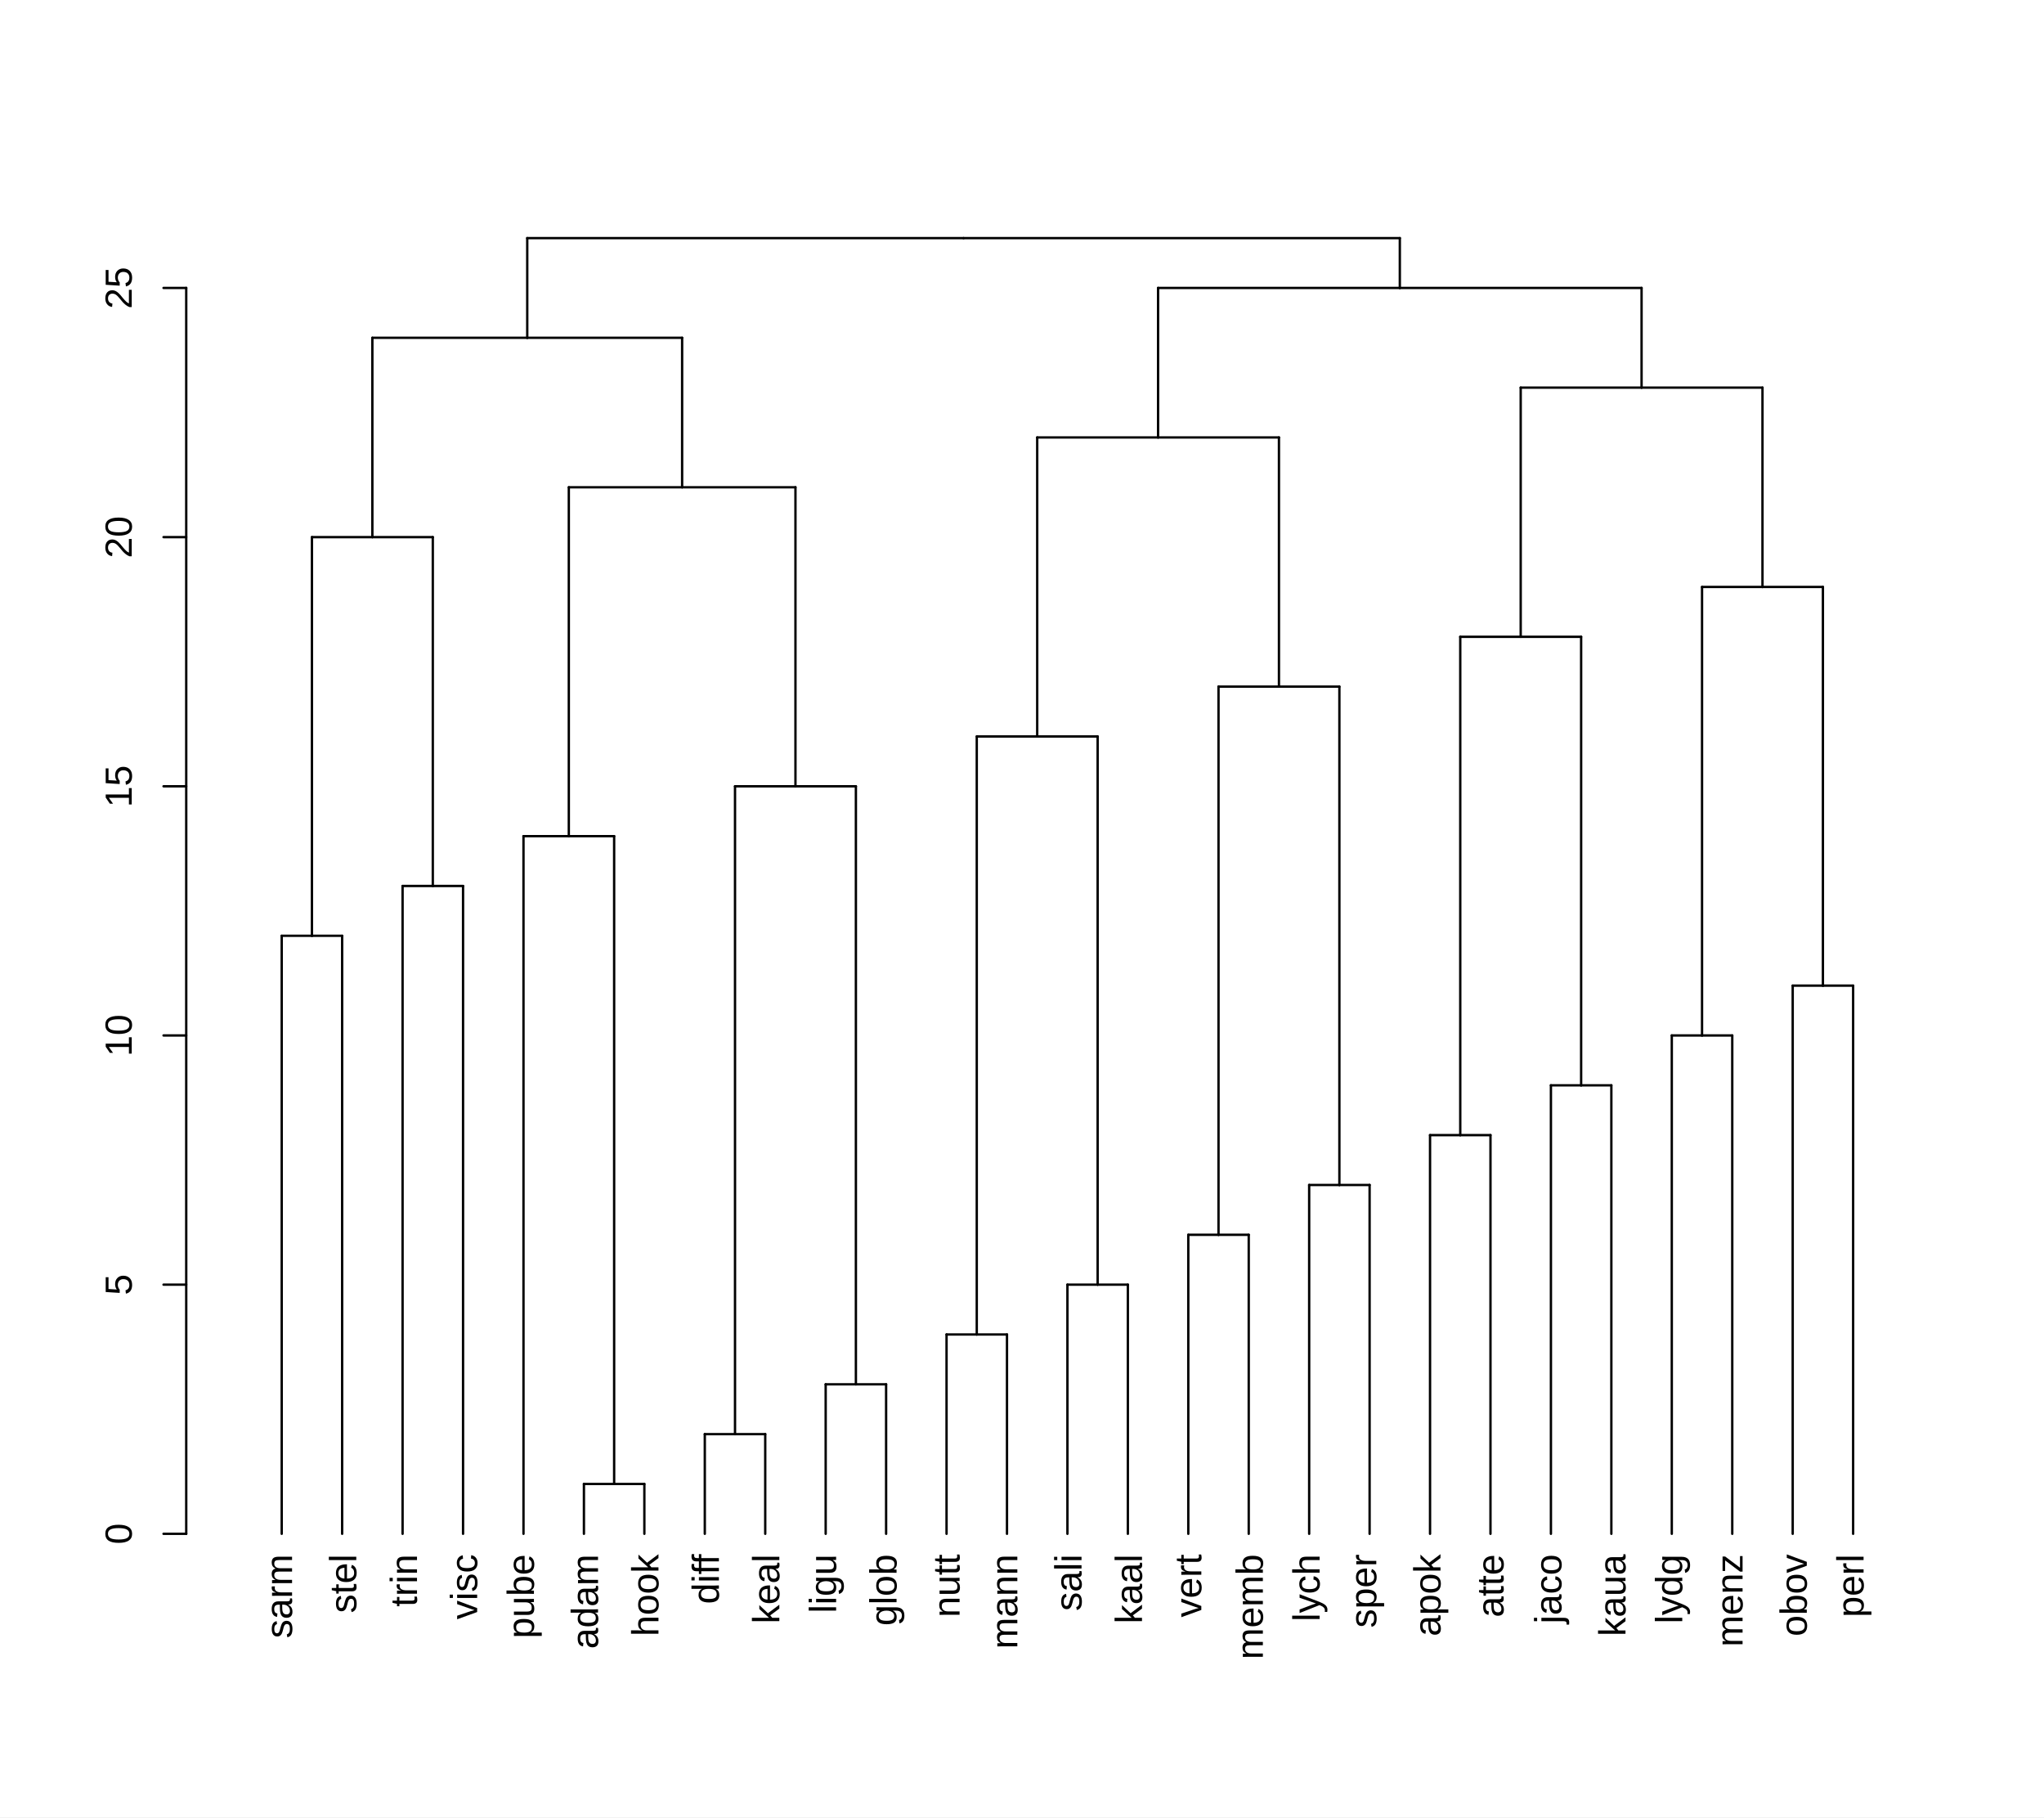
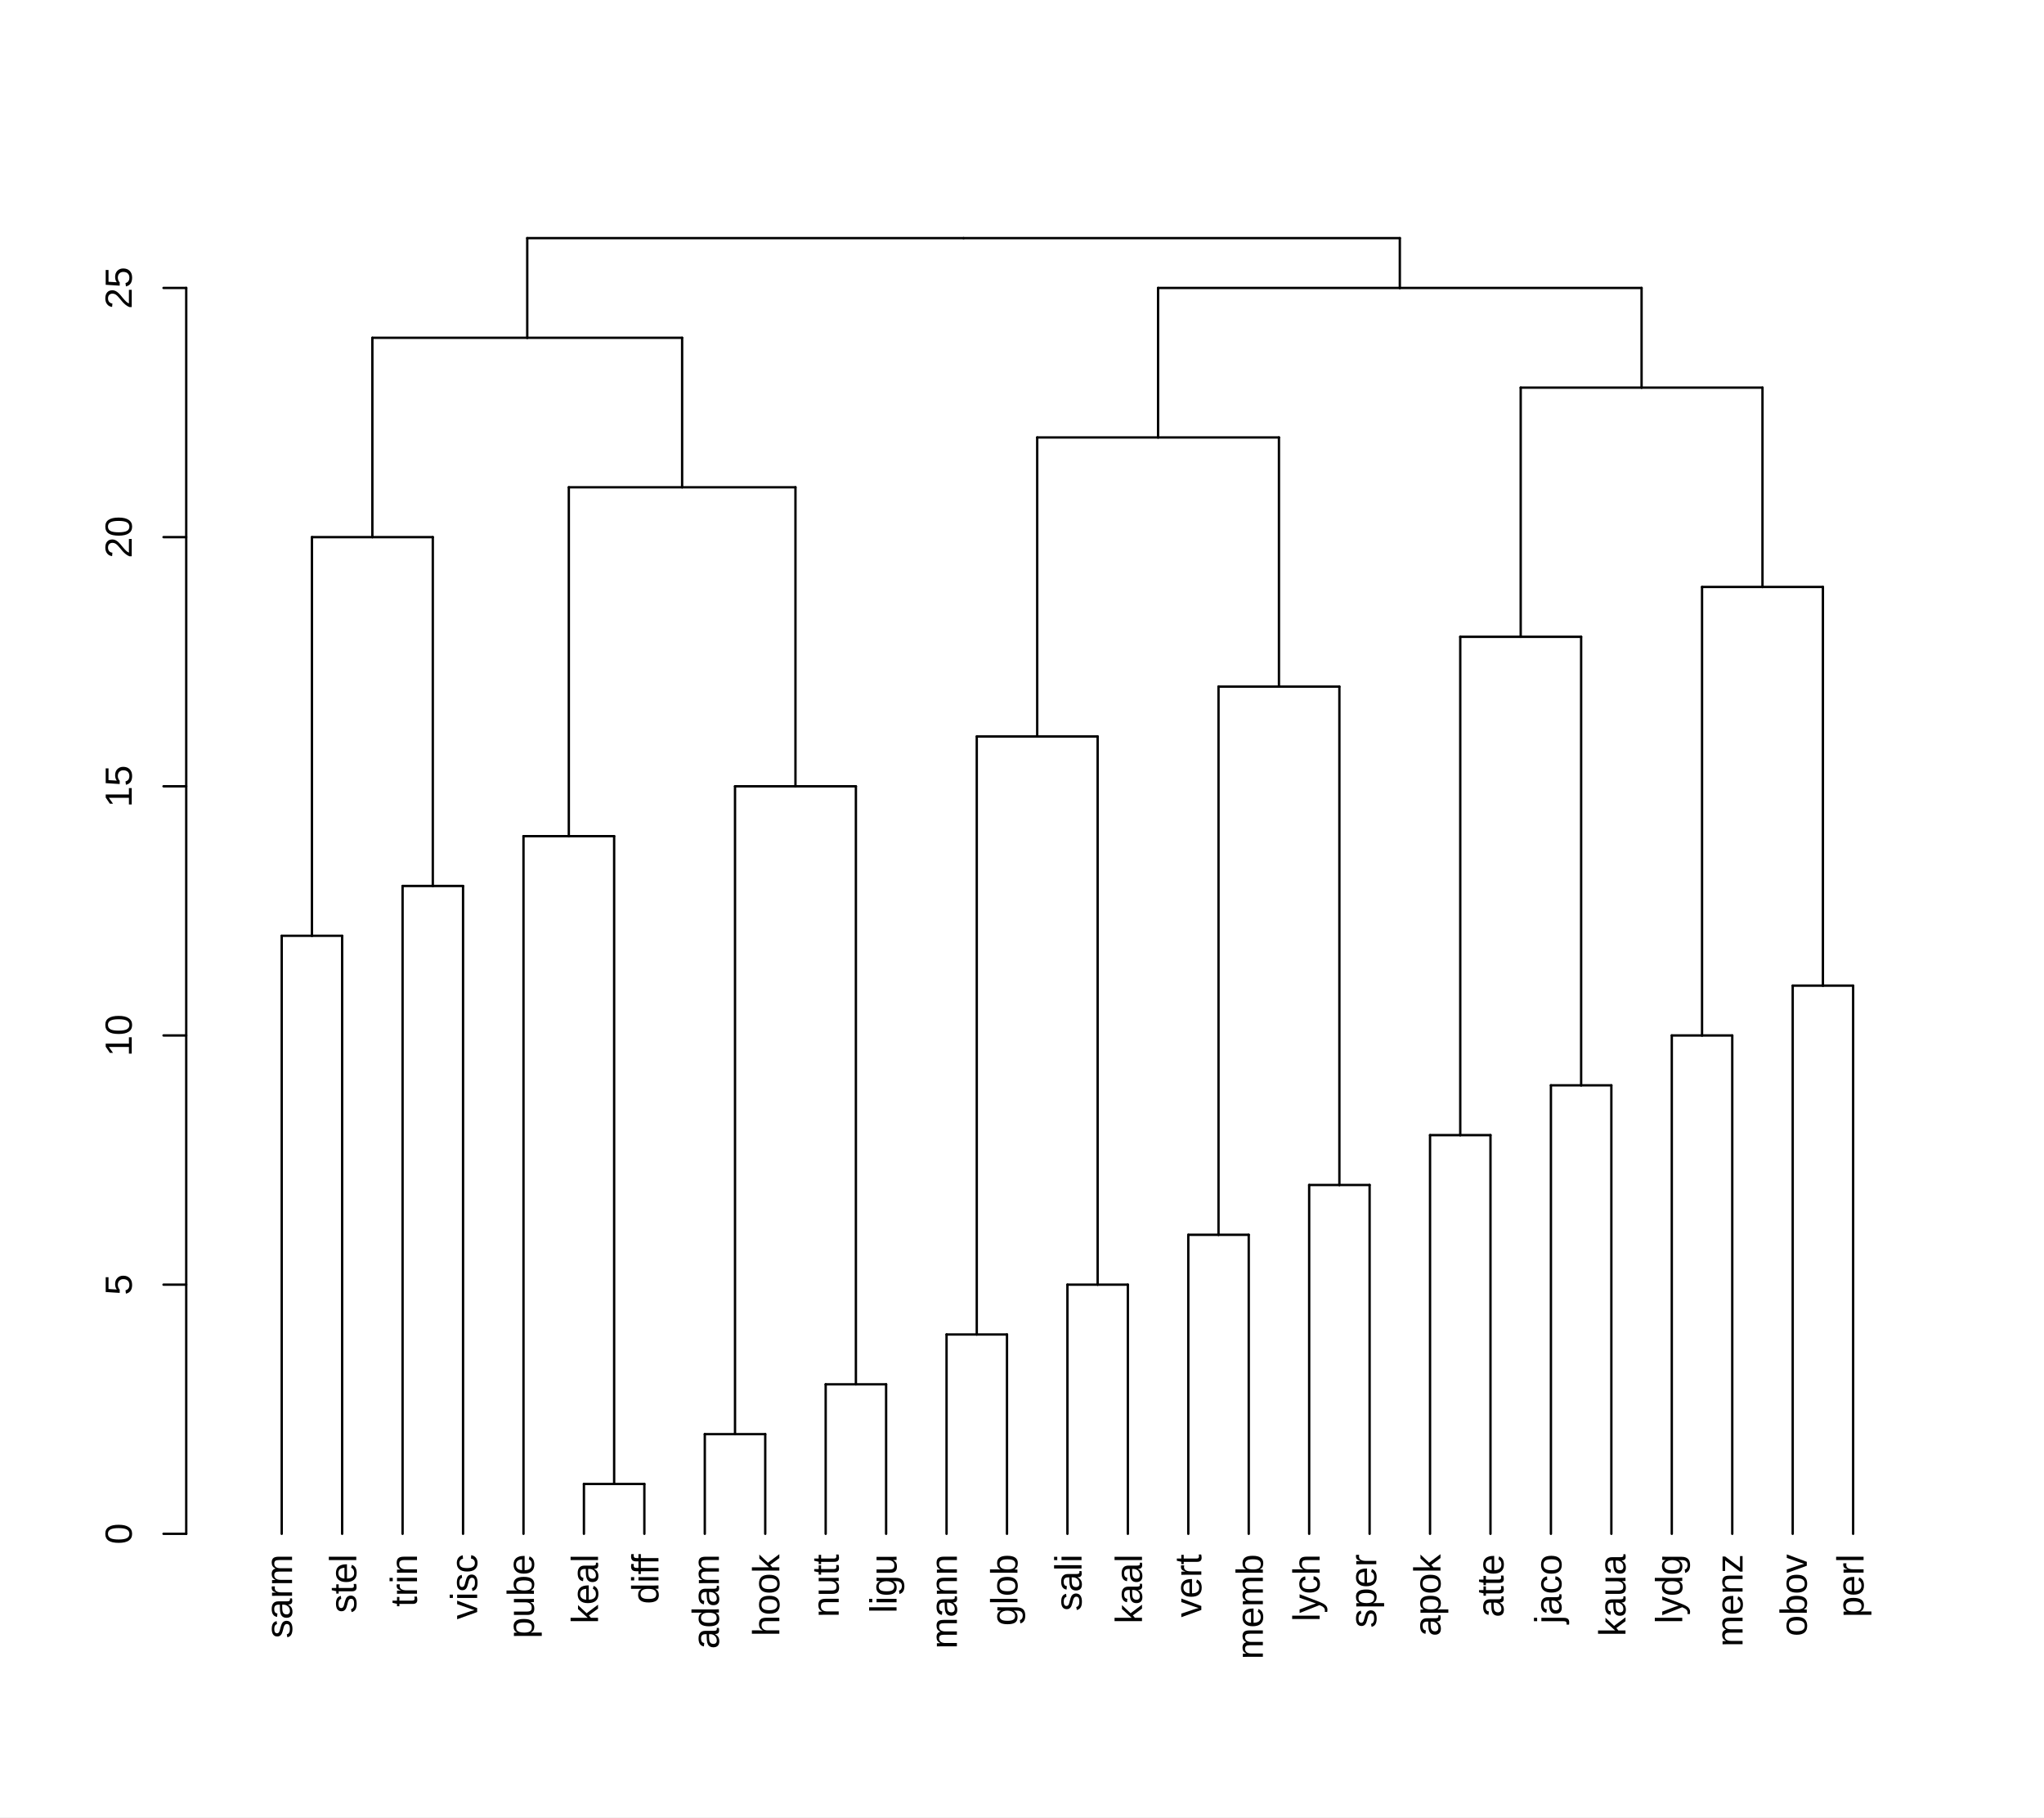
<svg xmlns="http://www.w3.org/2000/svg" class="svglite" width="648.00pt" height="576.00pt" viewBox="0 0 648.00 576.00">
  <defs>
    <style type="text/css">
    .svglite line, .svglite polyline, .svglite polygon, .svglite path, .svglite rect, .svglite circle {
      fill: none;
      stroke: #000000;
      stroke-linecap: round;
      stroke-linejoin: round;
      stroke-miterlimit: 10.00;
    }
    .svglite text {
      white-space: pre;
    }
  </style>
  </defs>
  <rect width="100%" height="100%" style="stroke: none; fill: #FFFFFF;" />
  <defs>
    <clipPath id="cpMC4wMHw2NDguMDB8MC4wMHw1NzYuMDA=">
      <rect x="0.00" y="0.00" width="648.00" height="576.00" />
    </clipPath>
  </defs>
  <g clip-path="url(#cpMC4wMHw2NDguMDB8MC4wMHw1NzYuMDA=)">
</g>
  <defs>
    <clipPath id="cpNTkuMDR8NjE3Ljc2fDU5LjA0fDUwMi41Ng==">
      <rect x="59.04" y="59.04" width="558.72" height="443.52" />
    </clipPath>
  </defs>
  <g clip-path="url(#cpNTkuMDR8NjE3Ljc2fDU5LjA0fDUwMi41Ng==)">
</g>
  <g clip-path="url(#cpMC4wMHw2NDguMDB8MC4wMHw1NzYuMDA=)">
    <line x1="59.04" y1="486.13" x2="59.04" y2="91.26" style="stroke-width: 0.75;" />
    <line x1="59.04" y1="486.13" x2="51.84" y2="486.13" style="stroke-width: 0.75;" />
    <line x1="59.04" y1="407.16" x2="51.84" y2="407.16" style="stroke-width: 0.75;" />
    <line x1="59.04" y1="328.18" x2="51.84" y2="328.18" style="stroke-width: 0.75;" />
    <line x1="59.04" y1="249.21" x2="51.84" y2="249.21" style="stroke-width: 0.75;" />
    <line x1="59.04" y1="170.24" x2="51.84" y2="170.24" style="stroke-width: 0.75;" />
    <line x1="59.04" y1="91.26" x2="51.84" y2="91.26" style="stroke-width: 0.75;" />
    <text transform="translate(41.76,486.13) rotate(-90)" text-anchor="middle" style="font-size: 12.00px; font-family: &quot;Arial&quot;;">0</text>
    <text transform="translate(41.76,407.16) rotate(-90)" text-anchor="middle" style="font-size: 12.00px; font-family: &quot;Arial&quot;;">5</text>
    <text transform="translate(41.76,328.18) rotate(-90)" text-anchor="middle" style="font-size: 12.00px; font-family: &quot;Arial&quot;;">10</text>
    <text transform="translate(41.76,249.21) rotate(-90)" text-anchor="middle" style="font-size: 12.00px; font-family: &quot;Arial&quot;;">15</text>
    <text transform="translate(41.76,170.24) rotate(-90)" text-anchor="middle" style="font-size: 12.00px; font-family: &quot;Arial&quot;;">20</text>
    <text transform="translate(41.76,91.26) rotate(-90)" text-anchor="middle" style="font-size: 12.00px; font-family: &quot;Arial&quot;;">25</text>
  </g>
  <g clip-path="url(#cpNTkuMDR8NjE3Ljc2fDU5LjA0fDUwMi41Ng==)">
    <line x1="305.47" y1="75.47" x2="167.15" y2="75.47" style="stroke-width: 0.75;" />
    <line x1="167.15" y1="75.47" x2="167.15" y2="107.06" style="stroke-width: 0.75;" />
    <line x1="305.47" y1="75.47" x2="443.78" y2="75.47" style="stroke-width: 0.75;" />
    <line x1="443.78" y1="75.47" x2="443.78" y2="91.26" style="stroke-width: 0.75;" />
    <line x1="167.15" y1="107.06" x2="118.05" y2="107.06" style="stroke-width: 0.75;" />
    <line x1="118.05" y1="107.06" x2="118.05" y2="170.24" style="stroke-width: 0.75;" />
    <line x1="167.15" y1="107.06" x2="216.25" y2="107.06" style="stroke-width: 0.75;" />
    <line x1="216.25" y1="107.06" x2="216.25" y2="154.44" style="stroke-width: 0.75;" />
    <line x1="118.05" y1="170.24" x2="98.89" y2="170.24" style="stroke-width: 0.75;" />
    <line x1="98.89" y1="170.24" x2="98.89" y2="296.59" style="stroke-width: 0.75;" />
    <line x1="118.05" y1="170.24" x2="137.21" y2="170.24" style="stroke-width: 0.75;" />
    <line x1="137.21" y1="170.24" x2="137.21" y2="280.80" style="stroke-width: 0.75;" />
    <line x1="98.89" y1="296.59" x2="89.31" y2="296.59" style="stroke-width: 0.75;" />
    <line x1="89.31" y1="296.59" x2="89.31" y2="486.13" style="stroke-width: 0.75;" />
    <line x1="98.89" y1="296.59" x2="108.47" y2="296.59" style="stroke-width: 0.75;" />
    <line x1="108.47" y1="296.59" x2="108.47" y2="486.13" style="stroke-width: 0.75;" />
  </g>
  <g clip-path="url(#cpMC4wMHw2NDguMDB8MC4wMHw1NzYuMDA=)">
    <text transform="translate(92.59,492.60) rotate(-90)" text-anchor="end" style="font-size: 12.00px; font-family: &quot;Arial&quot;;">sarm</text>
    <text transform="translate(112.95,492.60) rotate(-90)" text-anchor="end" style="font-size: 12.00px; font-family: &quot;Arial&quot;;">stel</text>
  </g>
  <g clip-path="url(#cpNTkuMDR8NjE3Ljc2fDU5LjA0fDUwMi41Ng==)">
    <line x1="137.21" y1="280.80" x2="127.63" y2="280.80" style="stroke-width: 0.75;" />
    <line x1="127.63" y1="280.80" x2="127.63" y2="486.13" style="stroke-width: 0.75;" />
    <line x1="137.21" y1="280.80" x2="146.80" y2="280.80" style="stroke-width: 0.75;" />
    <line x1="146.80" y1="280.80" x2="146.80" y2="486.13" style="stroke-width: 0.75;" />
  </g>
  <g clip-path="url(#cpMC4wMHw2NDguMDB8MC4wMHw1NzYuMDA=)">
    <text transform="translate(132.20,492.60) rotate(-90)" text-anchor="end" style="font-size: 12.00px; font-family: &quot;Arial&quot;;">trin</text>
    <text transform="translate(151.27,492.60) rotate(-90)" text-anchor="end" style="font-size: 12.00px; font-family: &quot;Arial&quot;;">visc</text>
  </g>
  <g clip-path="url(#cpNTkuMDR8NjE3Ljc2fDU5LjA0fDUwMi41Ng==)">
    <line x1="216.25" y1="154.44" x2="180.33" y2="154.44" style="stroke-width: 0.75;" />
    <line x1="180.33" y1="154.44" x2="180.33" y2="265.01" style="stroke-width: 0.75;" />
    <line x1="216.25" y1="154.44" x2="252.18" y2="154.44" style="stroke-width: 0.75;" />
    <line x1="252.18" y1="154.44" x2="252.18" y2="249.21" style="stroke-width: 0.75;" />
    <line x1="180.33" y1="265.01" x2="165.96" y2="265.01" style="stroke-width: 0.75;" />
    <line x1="165.96" y1="265.01" x2="165.96" y2="486.13" style="stroke-width: 0.75;" />
    <line x1="180.33" y1="265.01" x2="194.70" y2="265.01" style="stroke-width: 0.75;" />
    <line x1="194.70" y1="265.01" x2="194.70" y2="470.34" style="stroke-width: 0.75;" />
  </g>
  <g clip-path="url(#cpMC4wMHw2NDguMDB8MC4wMHw1NzYuMDA=)">
    <text transform="translate(169.27,492.60) rotate(-90)" text-anchor="end" style="font-size: 12.00px; font-family: &quot;Arial&quot;;">pube</text>
  </g>
  <g clip-path="url(#cpNTkuMDR8NjE3Ljc2fDU5LjA0fDUwMi41Ng==)">
    <line x1="194.70" y1="470.34" x2="185.12" y2="470.34" style="stroke-width: 0.75;" />
    <line x1="185.12" y1="470.34" x2="185.12" y2="486.13" style="stroke-width: 0.75;" />
    <line x1="194.70" y1="470.34" x2="204.28" y2="470.34" style="stroke-width: 0.75;" />
    <line x1="204.28" y1="470.34" x2="204.28" y2="486.13" style="stroke-width: 0.75;" />
  </g>
  <g clip-path="url(#cpMC4wMHw2NDguMDB8MC4wMHw1NzYuMDA=)">
-     <text transform="translate(189.59,492.60) rotate(-90)" text-anchor="end" style="font-size: 12.00px; font-family: &quot;Arial&quot;;">adam</text>
-     <text transform="translate(208.75,492.60) rotate(-90)" text-anchor="end" style="font-size: 12.00px; font-family: &quot;Arial&quot;;">hook</text>
+     <text transform="translate(189.59,492.60) rotate(-90)" text-anchor="end" style="font-size: 12.00px; font-family: &quot;Arial&quot;;">keal</text>
+     <text transform="translate(208.75,492.60) rotate(-90)" text-anchor="end" style="font-size: 12.00px; font-family: &quot;Arial&quot;;">diff</text>
  </g>
  <g clip-path="url(#cpNTkuMDR8NjE3Ljc2fDU5LjA0fDUwMi41Ng==)">
    <line x1="252.18" y1="249.21" x2="233.02" y2="249.21" style="stroke-width: 0.75;" />
    <line x1="233.02" y1="249.21" x2="233.02" y2="454.54" style="stroke-width: 0.75;" />
    <line x1="252.18" y1="249.21" x2="271.34" y2="249.21" style="stroke-width: 0.75;" />
    <line x1="271.34" y1="249.21" x2="271.34" y2="438.75" style="stroke-width: 0.75;" />
    <line x1="233.02" y1="454.54" x2="223.44" y2="454.54" style="stroke-width: 0.75;" />
    <line x1="223.44" y1="454.54" x2="223.44" y2="486.13" style="stroke-width: 0.75;" />
    <line x1="233.02" y1="454.54" x2="242.60" y2="454.54" style="stroke-width: 0.75;" />
    <line x1="242.60" y1="454.54" x2="242.60" y2="486.13" style="stroke-width: 0.75;" />
  </g>
  <g clip-path="url(#cpMC4wMHw2NDguMDB8MC4wMHw1NzYuMDA=)">
-     <text transform="translate(227.91,492.60) rotate(-90)" text-anchor="end" style="font-size: 12.00px; font-family: &quot;Arial&quot;;">diff</text>
-     <text transform="translate(247.07,492.60) rotate(-90)" text-anchor="end" style="font-size: 12.00px; font-family: &quot;Arial&quot;;">keal</text>
+     <text transform="translate(227.91,492.60) rotate(-90)" text-anchor="end" style="font-size: 12.00px; font-family: &quot;Arial&quot;;">adam</text>
+     <text transform="translate(247.07,492.60) rotate(-90)" text-anchor="end" style="font-size: 12.00px; font-family: &quot;Arial&quot;;">hook</text>
  </g>
  <g clip-path="url(#cpNTkuMDR8NjE3Ljc2fDU5LjA0fDUwMi41Ng==)">
    <line x1="271.34" y1="438.75" x2="261.76" y2="438.75" style="stroke-width: 0.75;" />
    <line x1="261.76" y1="438.75" x2="261.76" y2="486.13" style="stroke-width: 0.75;" />
    <line x1="271.34" y1="438.75" x2="280.92" y2="438.75" style="stroke-width: 0.75;" />
    <line x1="280.92" y1="438.75" x2="280.92" y2="486.13" style="stroke-width: 0.75;" />
  </g>
  <g clip-path="url(#cpMC4wMHw2NDguMDB8MC4wMHw1NzYuMDA=)">
-     <text transform="translate(265.07,492.60) rotate(-90)" text-anchor="end" style="font-size: 12.00px; font-family: &quot;Arial&quot;;">ligu</text>
-     <text transform="translate(284.23,492.60) rotate(-90)" text-anchor="end" style="font-size: 12.00px; font-family: &quot;Arial&quot;;">glob</text>
+     <text transform="translate(265.89,492.60) rotate(-90)" text-anchor="end" style="font-size: 12.00px; font-family: &quot;Arial&quot;;">nutt</text>
+     <text transform="translate(284.23,492.60) rotate(-90)" text-anchor="end" style="font-size: 12.00px; font-family: &quot;Arial&quot;;">ligu</text>
  </g>
  <g clip-path="url(#cpNTkuMDR8NjE3Ljc2fDU5LjA0fDUwMi41Ng==)">
    <line x1="443.78" y1="91.26" x2="367.14" y2="91.26" style="stroke-width: 0.75;" />
    <line x1="367.14" y1="91.26" x2="367.14" y2="138.65" style="stroke-width: 0.75;" />
    <line x1="443.78" y1="91.26" x2="520.42" y2="91.26" style="stroke-width: 0.75;" />
    <line x1="520.42" y1="91.26" x2="520.42" y2="122.85" style="stroke-width: 0.75;" />
    <line x1="367.14" y1="138.65" x2="328.82" y2="138.65" style="stroke-width: 0.75;" />
    <line x1="328.82" y1="138.65" x2="328.82" y2="233.42" style="stroke-width: 0.75;" />
    <line x1="367.14" y1="138.65" x2="405.46" y2="138.65" style="stroke-width: 0.75;" />
    <line x1="405.46" y1="138.65" x2="405.46" y2="217.62" style="stroke-width: 0.75;" />
    <line x1="328.82" y1="233.42" x2="309.66" y2="233.42" style="stroke-width: 0.75;" />
    <line x1="309.66" y1="233.42" x2="309.66" y2="422.95" style="stroke-width: 0.75;" />
    <line x1="328.82" y1="233.42" x2="347.98" y2="233.42" style="stroke-width: 0.75;" />
    <line x1="347.98" y1="233.42" x2="347.98" y2="407.16" style="stroke-width: 0.75;" />
    <line x1="309.66" y1="422.95" x2="300.08" y2="422.95" style="stroke-width: 0.75;" />
    <line x1="300.08" y1="422.95" x2="300.08" y2="486.13" style="stroke-width: 0.75;" />
    <line x1="309.66" y1="422.95" x2="319.24" y2="422.95" style="stroke-width: 0.75;" />
    <line x1="319.24" y1="422.95" x2="319.24" y2="486.13" style="stroke-width: 0.75;" />
  </g>
  <g clip-path="url(#cpMC4wMHw2NDguMDB8MC4wMHw1NzYuMDA=)">
-     <text transform="translate(304.21,492.60) rotate(-90)" text-anchor="end" style="font-size: 12.00px; font-family: &quot;Arial&quot;;">nutt</text>
-     <text transform="translate(322.52,492.60) rotate(-90)" text-anchor="end" style="font-size: 12.00px; font-family: &quot;Arial&quot;;">mann</text>
+     <text transform="translate(303.36,492.60) rotate(-90)" text-anchor="end" style="font-size: 12.00px; font-family: &quot;Arial&quot;;">mann</text>
+     <text transform="translate(322.55,492.60) rotate(-90)" text-anchor="end" style="font-size: 12.00px; font-family: &quot;Arial&quot;;">glob</text>
  </g>
  <g clip-path="url(#cpNTkuMDR8NjE3Ljc2fDU5LjA0fDUwMi41Ng==)">
    <line x1="347.98" y1="407.16" x2="338.40" y2="407.16" style="stroke-width: 0.75;" />
    <line x1="338.40" y1="407.16" x2="338.40" y2="486.13" style="stroke-width: 0.75;" />
    <line x1="347.98" y1="407.16" x2="357.56" y2="407.16" style="stroke-width: 0.75;" />
    <line x1="357.56" y1="407.16" x2="357.56" y2="486.13" style="stroke-width: 0.75;" />
  </g>
  <g clip-path="url(#cpMC4wMHw2NDguMDB8MC4wMHw1NzYuMDA=)">
    <text transform="translate(342.87,492.60) rotate(-90)" text-anchor="end" style="font-size: 12.00px; font-family: &quot;Arial&quot;;">sali</text>
    <text transform="translate(362.04,492.60) rotate(-90)" text-anchor="end" style="font-size: 12.00px; font-family: &quot;Arial&quot;;">kaal</text>
  </g>
  <g clip-path="url(#cpNTkuMDR8NjE3Ljc2fDU5LjA0fDUwMi41Ng==)">
    <line x1="405.46" y1="217.62" x2="386.30" y2="217.62" style="stroke-width: 0.75;" />
    <line x1="386.30" y1="217.62" x2="386.30" y2="391.36" style="stroke-width: 0.75;" />
    <line x1="405.46" y1="217.62" x2="424.62" y2="217.62" style="stroke-width: 0.75;" />
    <line x1="424.62" y1="217.62" x2="424.62" y2="375.57" style="stroke-width: 0.75;" />
    <line x1="386.30" y1="391.36" x2="376.72" y2="391.36" style="stroke-width: 0.75;" />
    <line x1="376.72" y1="391.36" x2="376.72" y2="486.13" style="stroke-width: 0.75;" />
    <line x1="386.30" y1="391.36" x2="395.88" y2="391.36" style="stroke-width: 0.75;" />
    <line x1="395.88" y1="391.36" x2="395.88" y2="486.13" style="stroke-width: 0.75;" />
  </g>
  <g clip-path="url(#cpMC4wMHw2NDguMDB8MC4wMHw1NzYuMDA=)">
    <text transform="translate(380.85,492.60) rotate(-90)" text-anchor="end" style="font-size: 12.00px; font-family: &quot;Arial&quot;;">vert</text>
    <text transform="translate(400.36,492.60) rotate(-90)" text-anchor="end" style="font-size: 12.00px; font-family: &quot;Arial&quot;;">memb</text>
  </g>
  <g clip-path="url(#cpNTkuMDR8NjE3Ljc2fDU5LjA0fDUwMi41Ng==)">
    <line x1="424.62" y1="375.57" x2="415.04" y2="375.57" style="stroke-width: 0.75;" />
    <line x1="415.04" y1="375.57" x2="415.04" y2="486.13" style="stroke-width: 0.75;" />
    <line x1="424.62" y1="375.57" x2="434.20" y2="375.57" style="stroke-width: 0.75;" />
    <line x1="434.20" y1="375.57" x2="434.20" y2="486.13" style="stroke-width: 0.75;" />
  </g>
  <g clip-path="url(#cpMC4wMHw2NDguMDB8MC4wMHw1NzYuMDA=)">
    <text transform="translate(418.35,492.60) rotate(-90)" text-anchor="end" style="font-size: 12.00px; font-family: &quot;Arial&quot;;">lych</text>
    <text transform="translate(436.32,492.60) rotate(-90)" text-anchor="end" style="font-size: 12.00px; font-family: &quot;Arial&quot;;">sper</text>
  </g>
  <g clip-path="url(#cpNTkuMDR8NjE3Ljc2fDU5LjA0fDUwMi41Ng==)">
    <line x1="520.42" y1="122.85" x2="482.10" y2="122.85" style="stroke-width: 0.75;" />
    <line x1="482.10" y1="122.85" x2="482.10" y2="201.83" style="stroke-width: 0.75;" />
    <line x1="520.42" y1="122.85" x2="558.75" y2="122.85" style="stroke-width: 0.75;" />
    <line x1="558.75" y1="122.85" x2="558.75" y2="186.03" style="stroke-width: 0.75;" />
    <line x1="482.10" y1="201.83" x2="462.94" y2="201.83" style="stroke-width: 0.75;" />
    <line x1="462.94" y1="201.83" x2="462.94" y2="359.77" style="stroke-width: 0.75;" />
    <line x1="482.10" y1="201.83" x2="501.26" y2="201.83" style="stroke-width: 0.75;" />
    <line x1="501.26" y1="201.83" x2="501.26" y2="343.98" style="stroke-width: 0.75;" />
    <line x1="462.94" y1="359.77" x2="453.36" y2="359.77" style="stroke-width: 0.75;" />
    <line x1="453.36" y1="359.77" x2="453.36" y2="486.13" style="stroke-width: 0.75;" />
    <line x1="462.94" y1="359.77" x2="472.52" y2="359.77" style="stroke-width: 0.75;" />
    <line x1="472.52" y1="359.77" x2="472.52" y2="486.13" style="stroke-width: 0.75;" />
  </g>
  <g clip-path="url(#cpMC4wMHw2NDguMDB8MC4wMHw1NzYuMDA=)">
    <text transform="translate(456.67,492.60) rotate(-90)" text-anchor="end" style="font-size: 12.00px; font-family: &quot;Arial&quot;;">apok</text>
    <text transform="translate(476.65,492.60) rotate(-90)" text-anchor="end" style="font-size: 12.00px; font-family: &quot;Arial&quot;;">atte</text>
  </g>
  <g clip-path="url(#cpNTkuMDR8NjE3Ljc2fDU5LjA0fDUwMi41Ng==)">
    <line x1="501.26" y1="343.98" x2="491.68" y2="343.98" style="stroke-width: 0.75;" />
    <line x1="491.68" y1="343.98" x2="491.68" y2="486.13" style="stroke-width: 0.75;" />
    <line x1="501.26" y1="343.98" x2="510.84" y2="343.98" style="stroke-width: 0.75;" />
    <line x1="510.84" y1="343.98" x2="510.84" y2="486.13" style="stroke-width: 0.75;" />
  </g>
  <g clip-path="url(#cpMC4wMHw2NDguMDB8MC4wMHw1NzYuMDA=)">
    <text transform="translate(495.00,492.60) rotate(-90)" text-anchor="end" style="font-size: 12.00px; font-family: &quot;Arial&quot;;">jaco</text>
    <text transform="translate(515.32,492.60) rotate(-90)" text-anchor="end" style="font-size: 12.00px; font-family: &quot;Arial&quot;;">kaua</text>
  </g>
  <g clip-path="url(#cpNTkuMDR8NjE3Ljc2fDU5LjA0fDUwMi41Ng==)">
    <line x1="558.75" y1="186.03" x2="539.59" y2="186.03" style="stroke-width: 0.75;" />
    <line x1="539.59" y1="186.03" x2="539.59" y2="328.18" style="stroke-width: 0.75;" />
    <line x1="558.75" y1="186.03" x2="577.91" y2="186.03" style="stroke-width: 0.75;" />
    <line x1="577.91" y1="186.03" x2="577.91" y2="312.39" style="stroke-width: 0.75;" />
    <line x1="539.59" y1="328.18" x2="530.00" y2="328.18" style="stroke-width: 0.75;" />
    <line x1="530.00" y1="328.18" x2="530.00" y2="486.13" style="stroke-width: 0.75;" />
    <line x1="539.59" y1="328.18" x2="549.17" y2="328.18" style="stroke-width: 0.75;" />
    <line x1="549.17" y1="328.18" x2="549.17" y2="486.13" style="stroke-width: 0.75;" />
  </g>
  <g clip-path="url(#cpMC4wMHw2NDguMDB8MC4wMHw1NzYuMDA=)">
    <text transform="translate(533.32,492.60) rotate(-90)" text-anchor="end" style="font-size: 12.00px; font-family: &quot;Arial&quot;;">lydg</text>
    <text transform="translate(552.44,492.60) rotate(-90)" text-anchor="end" style="font-size: 12.00px; font-family: &quot;Arial&quot;;">menz</text>
  </g>
  <g clip-path="url(#cpNTkuMDR8NjE3Ljc2fDU5LjA0fDUwMi41Ng==)">
    <line x1="577.91" y1="312.39" x2="568.33" y2="312.39" style="stroke-width: 0.75;" />
    <line x1="568.33" y1="312.39" x2="568.33" y2="486.13" style="stroke-width: 0.75;" />
    <line x1="577.91" y1="312.39" x2="587.49" y2="312.39" style="stroke-width: 0.75;" />
    <line x1="587.49" y1="312.39" x2="587.49" y2="486.13" style="stroke-width: 0.75;" />
  </g>
  <g clip-path="url(#cpMC4wMHw2NDguMDB8MC4wMHw1NzYuMDA=)">
    <text transform="translate(572.80,492.60) rotate(-90)" text-anchor="end" style="font-size: 12.00px; font-family: &quot;Arial&quot;;">obov</text>
    <text transform="translate(590.80,492.60) rotate(-90)" text-anchor="end" style="font-size: 12.00px; font-family: &quot;Arial&quot;;">perl</text>
  </g>
</svg>
